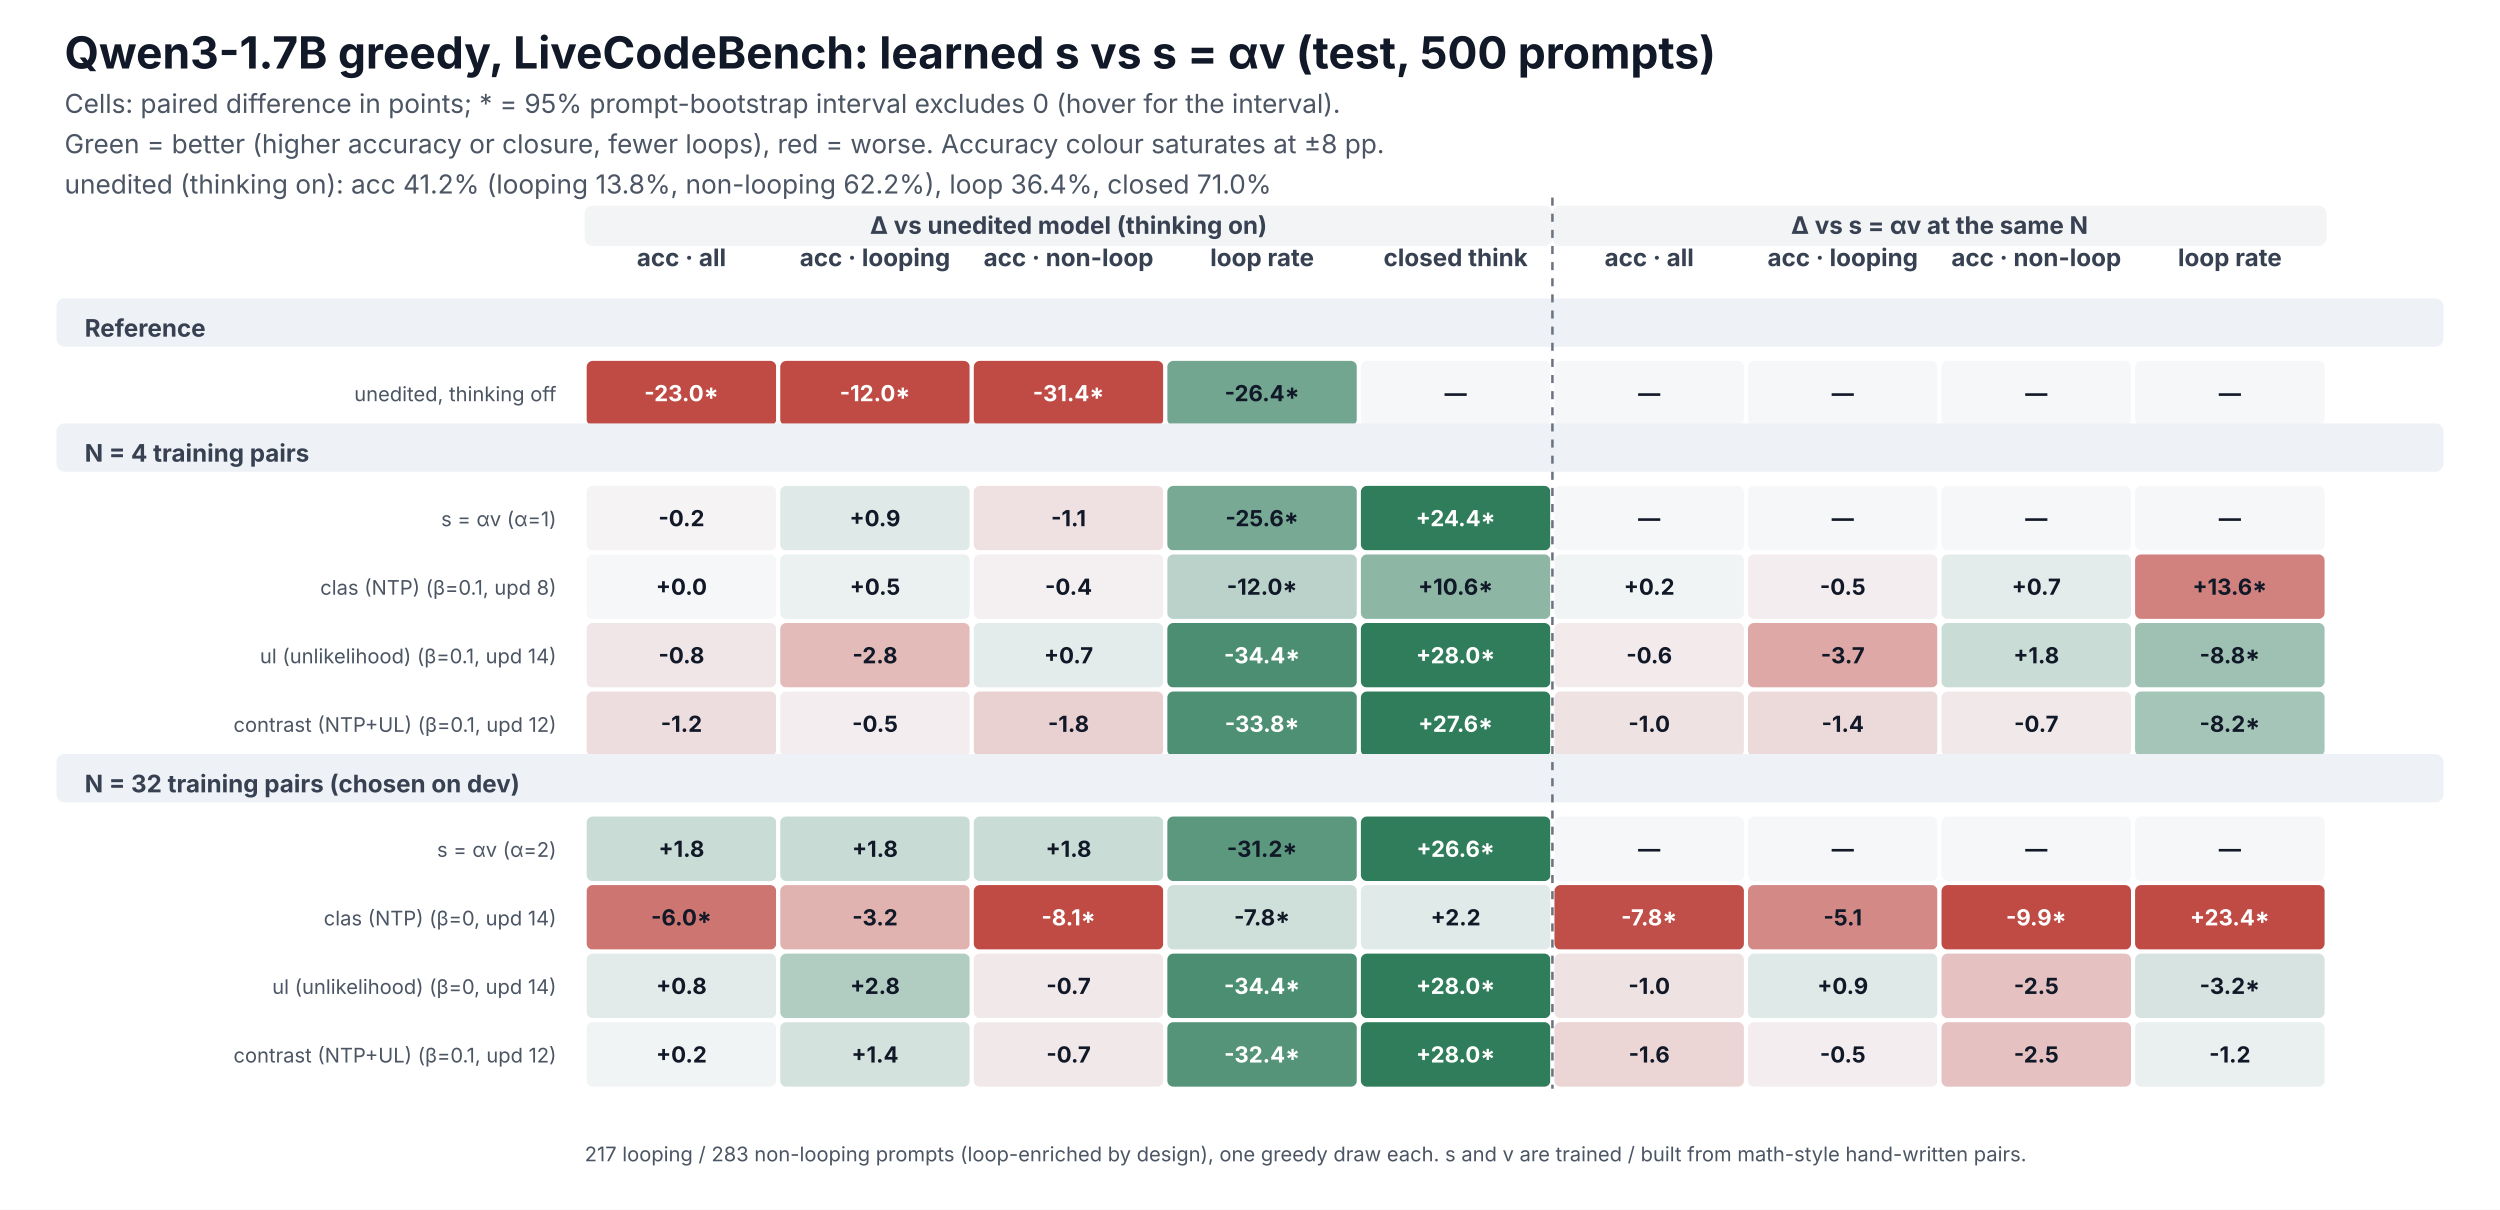
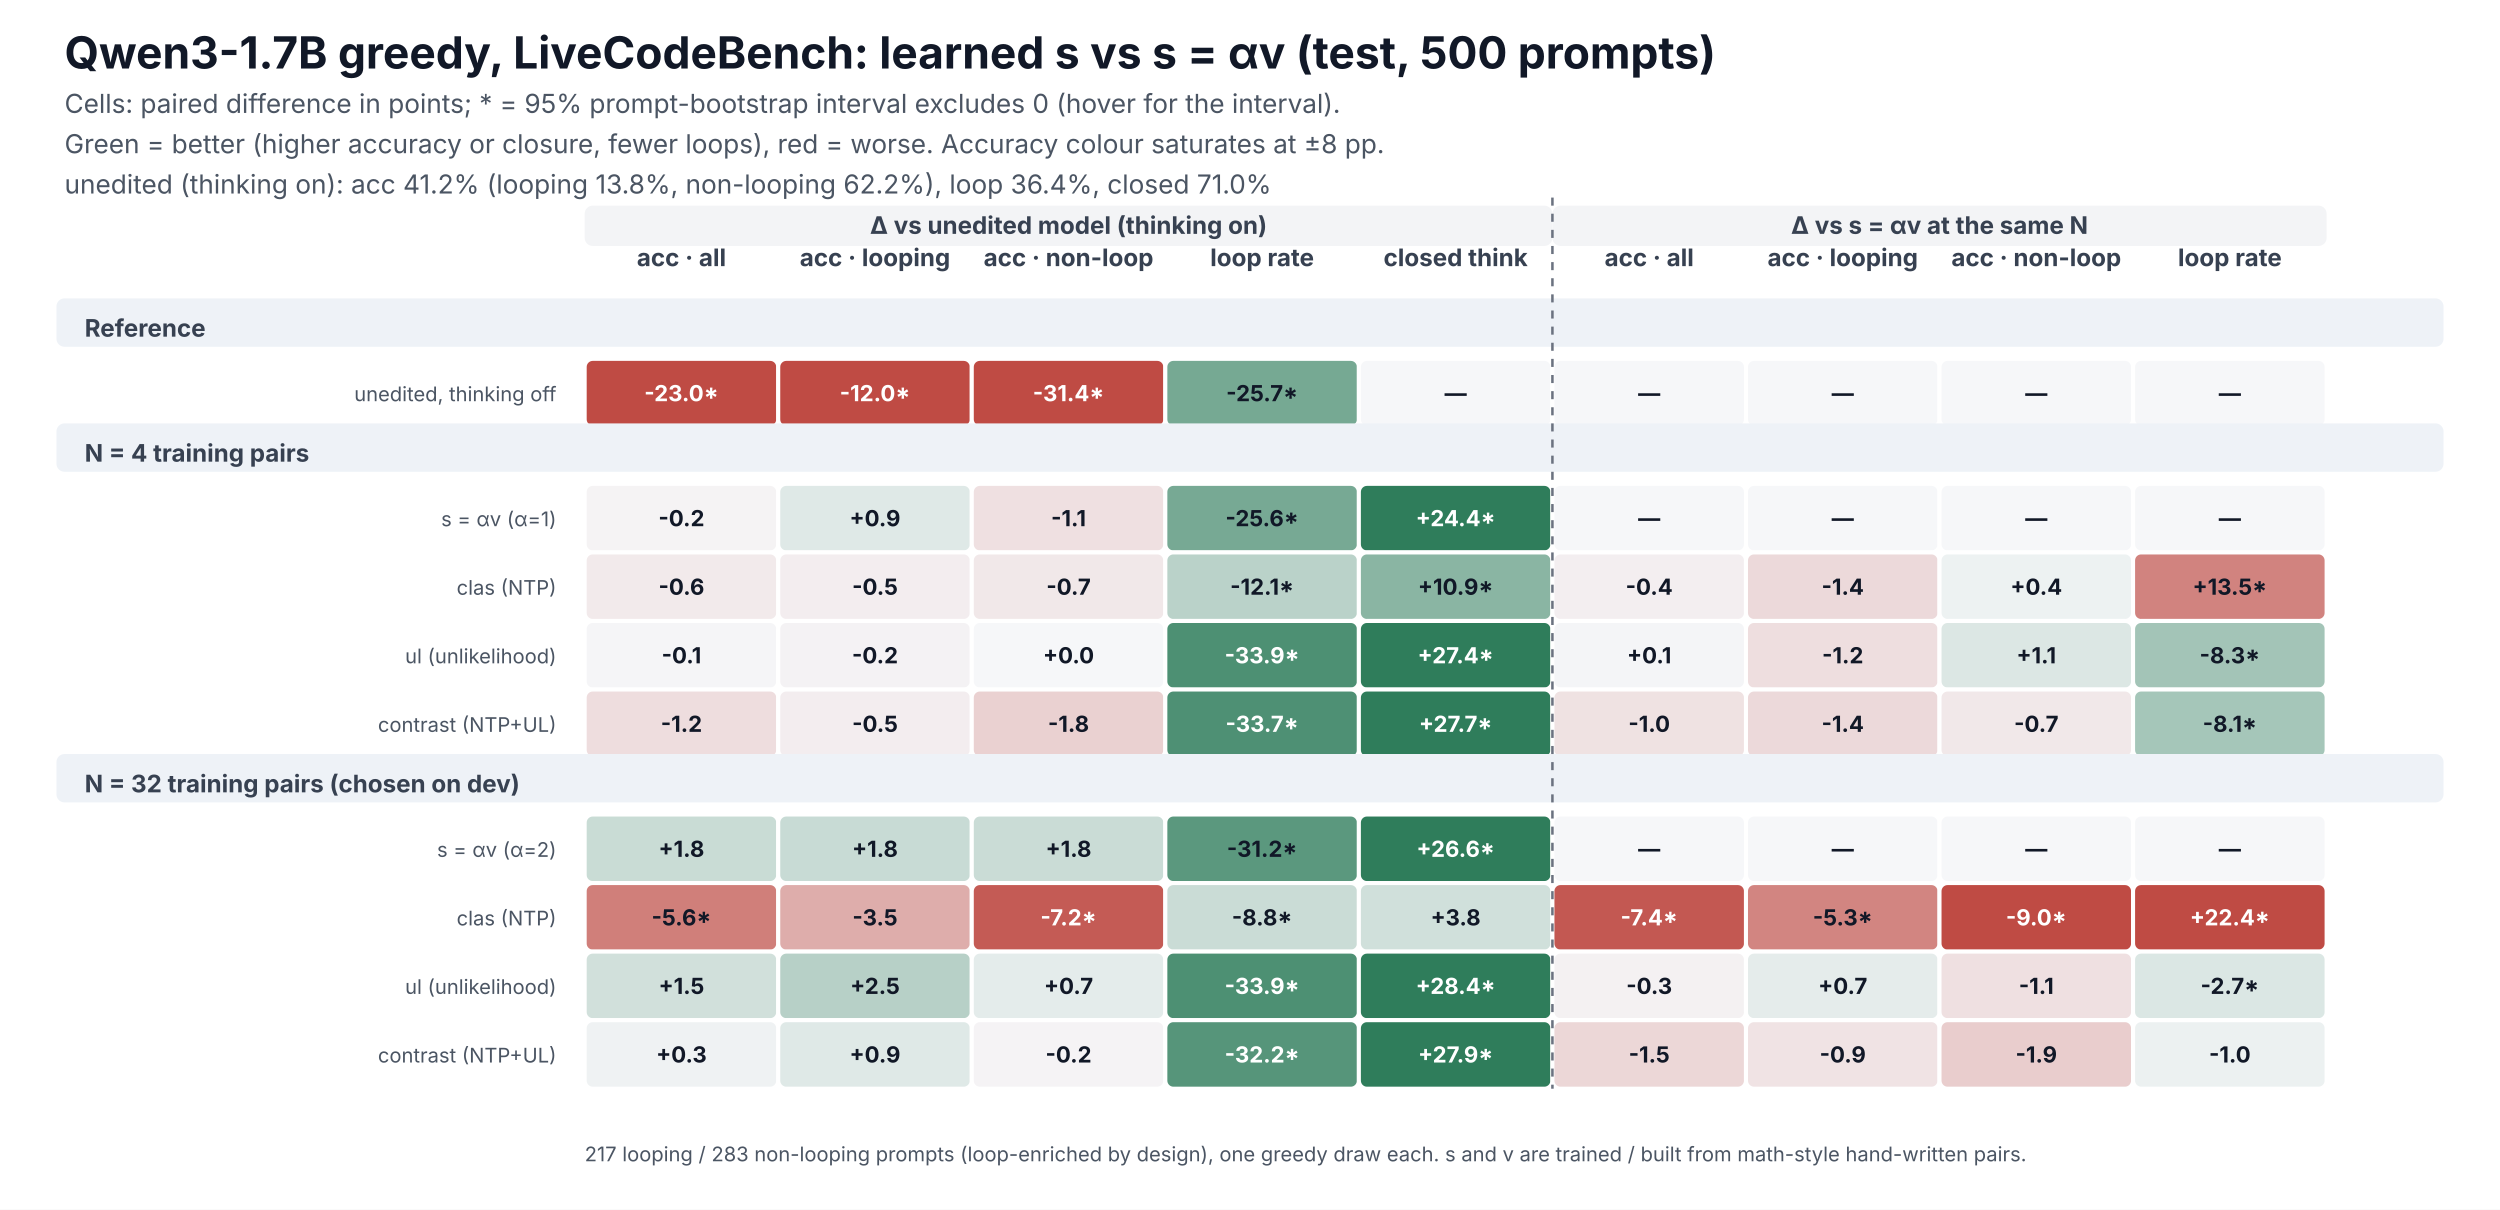
<svg xmlns="http://www.w3.org/2000/svg" width="1240" height="600" viewBox="0 0 1240 600" role="img">
  <style>
      text { font-family: Inter, ui-sans-serif, system-ui, -apple-system, BlinkMacSystemFont, "Segoe UI", sans-serif; fill: #111827; }
      .title { font-size: 22px; font-weight: 700; }
      .subtitle { font-size: 13px; fill: #4b5563; }
      .label { font-size: 12px; fill: #374151; }
      .small { font-size: 10px; fill: #4b5563; }
      .cell { stroke: #ffffff; stroke-width: 2; rx: 4; ry: 4; }
      .group-separator { stroke: #6b7280; stroke-width: 1.25; stroke-dasharray: 4 4; }
    </style>
  <rect width="100%" height="100%" fill="#ffffff" />
  <text x="32" y="34" class="title">Qwen3-1.7B greedy, LiveCodeBench: learned s vs s = αv (test, 500 prompts)</text>
  <text x="32" y="56" class="subtitle">Cells: paired difference in points; * = 95% prompt-bootstrap interval excludes 0 (hover for the interval).</text>
  <text x="32" y="76" class="subtitle">Green = better (higher accuracy or closure, fewer loops), red = worse. Accuracy colour saturates at ±8 pp.</text>
  <text x="32" y="96" class="subtitle">unedited (thinking on): acc 41.2% (looping 13.8%, non-looping 62.2%), loop 36.4%, closed 71.0%</text>
  <rect x="290" y="102" width="480" height="20" fill="#f3f4f6" rx="4" />
  <text x="530.0" y="116" class="label" font-weight="700" text-anchor="middle">Δ vs unedited model (thinking on)</text>
  <rect x="770" y="102" width="384" height="20" fill="#f3f4f6" rx="4" />
  <text x="962.0" y="116" class="label" font-weight="700" text-anchor="middle">Δ vs s = αv at the same N</text>
  <text x="338.0" y="132" class="label" font-weight="700" text-anchor="middle">acc · all</text>
  <text x="434.0" y="132" class="label" font-weight="700" text-anchor="middle">acc · looping</text>
  <text x="530.0" y="132" class="label" font-weight="700" text-anchor="middle">acc · non-loop</text>
  <text x="626.0" y="132" class="label" font-weight="700" text-anchor="middle">loop rate</text>
  <text x="722.0" y="132" class="label" font-weight="700" text-anchor="middle">closed think</text>
  <text x="818.0" y="132" class="label" font-weight="700" text-anchor="middle">acc · all</text>
  <text x="914.0" y="132" class="label" font-weight="700" text-anchor="middle">acc · looping</text>
  <text x="1010.0" y="132" class="label" font-weight="700" text-anchor="middle">acc · non-loop</text>
  <text x="1106.0" y="132" class="label" font-weight="700" text-anchor="middle">loop rate</text>
  <rect x="28" y="148" width="1184" height="24" fill="#eef2f7" rx="4" />
  <text x="42" y="167" class="label" font-weight="700">Reference</text>
  <text x="276" y="199.0" class="small" text-anchor="end">unedited, thinking off</text>
  <rect x="290" y="178" width="96" height="34" class="cell" fill="rgb(191,75,68)" />
  <text x="338.0" y="199.0" font-size="11" font-weight="650" text-anchor="middle" style="fill: #ffffff">-23.0*</text>
  <rect x="386" y="178" width="96" height="34" class="cell" fill="rgb(191,75,68)" />
  <text x="434.0" y="199.0" font-size="11" font-weight="650" text-anchor="middle" style="fill: #ffffff">-12.0*</text>
  <rect x="482" y="178" width="96" height="34" class="cell" fill="rgb(191,75,68)" />
  <text x="530.0" y="199.0" font-size="11" font-weight="650" text-anchor="middle" style="fill: #ffffff">-31.4*</text>
-   <rect x="578" y="178" width="96" height="34" class="cell" fill="rgb(115,166,145)" />
-   <text x="626.0" y="199.0" font-size="11" font-weight="650" text-anchor="middle" style="fill: #111827">-26.4*</text>
+   <rect x="578" y="178" width="96" height="34" class="cell" fill="rgb(118,169,147)" />
+   <text x="626.0" y="199.0" font-size="11" font-weight="650" text-anchor="middle" style="fill: #111827">-25.7*</text>
  <rect x="674" y="178" width="96" height="34" class="cell" fill="rgb(246,247,249)" />
  <text x="722.0" y="199.0" font-size="11" font-weight="650" text-anchor="middle" style="fill: #111827">—</text>
  <rect x="770" y="178" width="96" height="34" class="cell" fill="rgb(246,247,249)" />
  <text x="818.0" y="199.0" font-size="11" font-weight="650" text-anchor="middle" style="fill: #111827">—</text>
  <rect x="866" y="178" width="96" height="34" class="cell" fill="rgb(246,247,249)" />
  <text x="914.0" y="199.0" font-size="11" font-weight="650" text-anchor="middle" style="fill: #111827">—</text>
  <rect x="962" y="178" width="96" height="34" class="cell" fill="rgb(246,247,249)" />
  <text x="1010.0" y="199.0" font-size="11" font-weight="650" text-anchor="middle" style="fill: #111827">—</text>
  <rect x="1058" y="178" width="96" height="34" class="cell" fill="rgb(246,247,249)" />
  <text x="1106.0" y="199.0" font-size="11" font-weight="650" text-anchor="middle" style="fill: #111827">—</text>
  <rect x="28" y="210" width="1184" height="24" fill="#eef2f7" rx="4" />
  <text x="42" y="229" class="label" font-weight="700">N = 4 training pairs</text>
  <text x="276" y="261.0" class="small" text-anchor="end">s = αv  (α=1)</text>
  <rect x="290" y="240" width="96" height="34" class="cell" fill="rgb(245,243,244)" />
  <text x="338.0" y="261.0" font-size="11" font-weight="650" text-anchor="middle" style="fill: #111827">-0.2</text>
  <rect x="386" y="240" width="96" height="34" class="cell" fill="rgb(223,233,231)" />
  <text x="434.0" y="261.0" font-size="11" font-weight="650" text-anchor="middle" style="fill: #111827">+0.9</text>
  <rect x="482" y="240" width="96" height="34" class="cell" fill="rgb(239,224,225)" />
  <text x="530.0" y="261.0" font-size="11" font-weight="650" text-anchor="middle" style="fill: #111827">-1.1</text>
  <rect x="578" y="240" width="96" height="34" class="cell" fill="rgb(119,169,148)" />
  <text x="626.0" y="261.0" font-size="11" font-weight="650" text-anchor="middle" style="fill: #111827">-25.6*</text>
  <rect x="674" y="240" width="96" height="34" class="cell" fill="rgb(47,125,91)" />
  <text x="722.0" y="261.0" font-size="11" font-weight="650" text-anchor="middle" style="fill: #ffffff">+24.4*</text>
  <rect x="770" y="240" width="96" height="34" class="cell" fill="rgb(246,247,249)" />
  <text x="818.0" y="261.0" font-size="11" font-weight="650" text-anchor="middle" style="fill: #111827">—</text>
  <rect x="866" y="240" width="96" height="34" class="cell" fill="rgb(246,247,249)" />
  <text x="914.0" y="261.0" font-size="11" font-weight="650" text-anchor="middle" style="fill: #111827">—</text>
  <rect x="962" y="240" width="96" height="34" class="cell" fill="rgb(246,247,249)" />
  <text x="1010.0" y="261.0" font-size="11" font-weight="650" text-anchor="middle" style="fill: #111827">—</text>
  <rect x="1058" y="240" width="96" height="34" class="cell" fill="rgb(246,247,249)" />
  <text x="1106.0" y="261.0" font-size="11" font-weight="650" text-anchor="middle" style="fill: #111827">—</text>
-   <text x="276" y="295.0" class="small" text-anchor="end">clas (NTP)  (β=0.1, upd 8)</text>
-   <rect x="290" y="274" width="96" height="34" class="cell" fill="rgb(246,247,249)" />
-   <text x="338.0" y="295.0" font-size="11" font-weight="650" text-anchor="middle" style="fill: #111827">+0.0</text>
-   <rect x="386" y="274" width="96" height="34" class="cell" fill="rgb(235,240,240)" />
-   <text x="434.0" y="295.0" font-size="11" font-weight="650" text-anchor="middle" style="fill: #111827">+0.5</text>
-   <rect x="482" y="274" width="96" height="34" class="cell" fill="rgb(244,239,241)" />
-   <text x="530.0" y="295.0" font-size="11" font-weight="650" text-anchor="middle" style="fill: #111827">-0.4</text>
-   <rect x="578" y="274" width="96" height="34" class="cell" fill="rgb(186,210,202)" />
-   <text x="626.0" y="295.0" font-size="11" font-weight="650" text-anchor="middle" style="fill: #111827">-12.0*</text>
-   <rect x="674" y="274" width="96" height="34" class="cell" fill="rgb(141,182,165)" />
-   <text x="722.0" y="295.0" font-size="11" font-weight="650" text-anchor="middle" style="fill: #111827">+10.6*</text>
-   <rect x="770" y="274" width="96" height="34" class="cell" fill="rgb(241,244,245)" />
-   <text x="818.0" y="295.0" font-size="11" font-weight="650" text-anchor="middle" style="fill: #111827">+0.2</text>
-   <rect x="866" y="274" width="96" height="34" class="cell" fill="rgb(243,237,239)" />
-   <text x="914.0" y="295.0" font-size="11" font-weight="650" text-anchor="middle" style="fill: #111827">-0.5</text>
-   <rect x="962" y="274" width="96" height="34" class="cell" fill="rgb(228,236,235)" />
-   <text x="1010.0" y="295.0" font-size="11" font-weight="650" text-anchor="middle" style="fill: #111827">+0.7</text>
-   <rect x="1058" y="274" width="96" height="34" class="cell" fill="rgb(209,130,126)" />
-   <text x="1106.0" y="295.0" font-size="11" font-weight="650" text-anchor="middle" style="fill: #111827">+13.6*</text>
-   <text x="276" y="329.0" class="small" text-anchor="end">ul (unlikelihood)  (β=0.1, upd 14)</text>
-   <rect x="290" y="308" width="96" height="34" class="cell" fill="rgb(240,230,231)" />
-   <text x="338.0" y="329.0" font-size="11" font-weight="650" text-anchor="middle" style="fill: #111827">-0.8</text>
-   <rect x="386" y="308" width="96" height="34" class="cell" fill="rgb(227,188,186)" />
-   <text x="434.0" y="329.0" font-size="11" font-weight="650" text-anchor="middle" style="fill: #111827">-2.8</text>
-   <rect x="482" y="308" width="96" height="34" class="cell" fill="rgb(228,236,235)" />
-   <text x="530.0" y="329.0" font-size="11" font-weight="650" text-anchor="middle" style="fill: #111827">+0.7</text>
-   <rect x="578" y="308" width="96" height="34" class="cell" fill="rgb(75,142,113)" />
-   <text x="626.0" y="329.0" font-size="11" font-weight="650" text-anchor="middle" style="fill: #ffffff">-34.4*</text>
+   <text x="276" y="295.0" class="small" text-anchor="end">clas (NTP)</text>
+   <rect x="290" y="274" width="96" height="34" class="cell" fill="rgb(242,234,235)" />
+   <text x="338.0" y="295.0" font-size="11" font-weight="650" text-anchor="middle" style="fill: #111827">-0.6</text>
+   <rect x="386" y="274" width="96" height="34" class="cell" fill="rgb(243,237,239)" />
+   <text x="434.0" y="295.0" font-size="11" font-weight="650" text-anchor="middle" style="fill: #111827">-0.5</text>
+   <rect x="482" y="274" width="96" height="34" class="cell" fill="rgb(241,232,233)" />
+   <text x="530.0" y="295.0" font-size="11" font-weight="650" text-anchor="middle" style="fill: #111827">-0.7</text>
+   <rect x="578" y="274" width="96" height="34" class="cell" fill="rgb(186,210,201)" />
+   <text x="626.0" y="295.0" font-size="11" font-weight="650" text-anchor="middle" style="fill: #111827">-12.1*</text>
+   <rect x="674" y="274" width="96" height="34" class="cell" fill="rgb(138,181,163)" />
+   <text x="722.0" y="295.0" font-size="11" font-weight="650" text-anchor="middle" style="fill: #111827">+10.9*</text>
+   <rect x="770" y="274" width="96" height="34" class="cell" fill="rgb(243,238,240)" />
+   <text x="818.0" y="295.0" font-size="11" font-weight="650" text-anchor="middle" style="fill: #111827">-0.4</text>
+   <rect x="866" y="274" width="96" height="34" class="cell" fill="rgb(236,217,218)" />
+   <text x="914.0" y="295.0" font-size="11" font-weight="650" text-anchor="middle" style="fill: #111827">-1.4</text>
+   <rect x="962" y="274" width="96" height="34" class="cell" fill="rgb(237,242,242)" />
+   <text x="1010.0" y="295.0" font-size="11" font-weight="650" text-anchor="middle" style="fill: #111827">+0.4</text>
+   <rect x="1058" y="274" width="96" height="34" class="cell" fill="rgb(209,131,127)" />
+   <text x="1106.0" y="295.0" font-size="11" font-weight="650" text-anchor="middle" style="fill: #111827">+13.5*</text>
+   <text x="276" y="329.0" class="small" text-anchor="end">ul (unlikelihood)</text>
+   <rect x="290" y="308" width="96" height="34" class="cell" fill="rgb(245,245,247)" />
+   <text x="338.0" y="329.0" font-size="11" font-weight="650" text-anchor="middle" style="fill: #111827">-0.1</text>
+   <rect x="386" y="308" width="96" height="34" class="cell" fill="rgb(244,242,244)" />
+   <text x="434.0" y="329.0" font-size="11" font-weight="650" text-anchor="middle" style="fill: #111827">-0.2</text>
+   <rect x="482" y="308" width="96" height="34" class="cell" fill="rgb(246,247,249)" />
+   <text x="530.0" y="329.0" font-size="11" font-weight="650" text-anchor="middle" style="fill: #111827">+0.0</text>
+   <rect x="578" y="308" width="96" height="34" class="cell" fill="rgb(77,144,115)" />
+   <text x="626.0" y="329.0" font-size="11" font-weight="650" text-anchor="middle" style="fill: #ffffff">-33.9*</text>
  <rect x="674" y="308" width="96" height="34" class="cell" fill="rgb(47,125,91)" />
-   <text x="722.0" y="329.0" font-size="11" font-weight="650" text-anchor="middle" style="fill: #ffffff">+28.0*</text>
-   <rect x="770" y="308" width="96" height="34" class="cell" fill="rgb(242,234,235)" />
-   <text x="818.0" y="329.0" font-size="11" font-weight="650" text-anchor="middle" style="fill: #111827">-0.6</text>
-   <rect x="866" y="308" width="96" height="34" class="cell" fill="rgb(221,168,166)" />
-   <text x="914.0" y="329.0" font-size="11" font-weight="650" text-anchor="middle" style="fill: #111827">-3.7</text>
-   <rect x="962" y="308" width="96" height="34" class="cell" fill="rgb(202,220,214)" />
-   <text x="1010.0" y="329.0" font-size="11" font-weight="650" text-anchor="middle" style="fill: #111827">+1.8</text>
-   <rect x="1058" y="308" width="96" height="34" class="cell" fill="rgb(158,193,179)" />
-   <text x="1106.0" y="329.0" font-size="11" font-weight="650" text-anchor="middle" style="fill: #111827">-8.8*</text>
-   <text x="276" y="363.0" class="small" text-anchor="end">contrast (NTP+UL)  (β=0.1, upd 12)</text>
+   <text x="722.0" y="329.0" font-size="11" font-weight="650" text-anchor="middle" style="fill: #ffffff">+27.4*</text>
+   <rect x="770" y="308" width="96" height="34" class="cell" fill="rgb(244,245,247)" />
+   <text x="818.0" y="329.0" font-size="11" font-weight="650" text-anchor="middle" style="fill: #111827">+0.1</text>
+   <rect x="866" y="308" width="96" height="34" class="cell" fill="rgb(238,222,223)" />
+   <text x="914.0" y="329.0" font-size="11" font-weight="650" text-anchor="middle" style="fill: #111827">-1.2</text>
+   <rect x="962" y="308" width="96" height="34" class="cell" fill="rgb(220,231,228)" />
+   <text x="1010.0" y="329.0" font-size="11" font-weight="650" text-anchor="middle" style="fill: #111827">+1.1</text>
+   <rect x="1058" y="308" width="96" height="34" class="cell" fill="rgb(163,196,183)" />
+   <text x="1106.0" y="329.0" font-size="11" font-weight="650" text-anchor="middle" style="fill: #111827">-8.3*</text>
+   <text x="276" y="363.0" class="small" text-anchor="end">contrast (NTP+UL)</text>
  <rect x="290" y="342" width="96" height="34" class="cell" fill="rgb(238,221,222)" />
  <text x="338.0" y="363.0" font-size="11" font-weight="650" text-anchor="middle" style="fill: #111827">-1.2</text>
  <rect x="386" y="342" width="96" height="34" class="cell" fill="rgb(243,237,239)" />
  <text x="434.0" y="363.0" font-size="11" font-weight="650" text-anchor="middle" style="fill: #111827">-0.5</text>
  <rect x="482" y="342" width="96" height="34" class="cell" fill="rgb(234,209,209)" />
  <text x="530.0" y="363.0" font-size="11" font-weight="650" text-anchor="middle" style="fill: #111827">-1.8</text>
-   <rect x="578" y="342" width="96" height="34" class="cell" fill="rgb(78,144,115)" />
-   <text x="626.0" y="363.0" font-size="11" font-weight="650" text-anchor="middle" style="fill: #ffffff">-33.8*</text>
+   <rect x="578" y="342" width="96" height="34" class="cell" fill="rgb(78,144,116)" />
+   <text x="626.0" y="363.0" font-size="11" font-weight="650" text-anchor="middle" style="fill: #ffffff">-33.7*</text>
  <rect x="674" y="342" width="96" height="34" class="cell" fill="rgb(47,125,91)" />
-   <text x="722.0" y="363.0" font-size="11" font-weight="650" text-anchor="middle" style="fill: #ffffff">+27.6*</text>
+   <text x="722.0" y="363.0" font-size="11" font-weight="650" text-anchor="middle" style="fill: #ffffff">+27.7*</text>
  <rect x="770" y="342" width="96" height="34" class="cell" fill="rgb(239,226,226)" />
  <text x="818.0" y="363.0" font-size="11" font-weight="650" text-anchor="middle" style="fill: #111827">-1.0</text>
  <rect x="866" y="342" width="96" height="34" class="cell" fill="rgb(236,217,218)" />
  <text x="914.0" y="363.0" font-size="11" font-weight="650" text-anchor="middle" style="fill: #111827">-1.4</text>
  <rect x="962" y="342" width="96" height="34" class="cell" fill="rgb(241,232,233)" />
  <text x="1010.0" y="363.0" font-size="11" font-weight="650" text-anchor="middle" style="fill: #111827">-0.7</text>
-   <rect x="1058" y="342" width="96" height="34" class="cell" fill="rgb(164,197,184)" />
-   <text x="1106.0" y="363.0" font-size="11" font-weight="650" text-anchor="middle" style="fill: #111827">-8.2*</text>
+   <rect x="1058" y="342" width="96" height="34" class="cell" fill="rgb(165,198,185)" />
+   <text x="1106.0" y="363.0" font-size="11" font-weight="650" text-anchor="middle" style="fill: #111827">-8.1*</text>
  <rect x="28" y="374" width="1184" height="24" fill="#eef2f7" rx="4" />
  <text x="42" y="393" class="label" font-weight="700">N = 32 training pairs (chosen on dev)</text>
  <text x="276" y="425.0" class="small" text-anchor="end">s = αv  (α=2)</text>
  <rect x="290" y="404" width="96" height="34" class="cell" fill="rgb(201,220,213)" />
  <text x="338.0" y="425.0" font-size="11" font-weight="650" text-anchor="middle" style="fill: #111827">+1.8</text>
  <rect x="386" y="404" width="96" height="34" class="cell" fill="rgb(200,219,213)" />
  <text x="434.0" y="425.0" font-size="11" font-weight="650" text-anchor="middle" style="fill: #111827">+1.8</text>
  <rect x="482" y="404" width="96" height="34" class="cell" fill="rgb(202,220,214)" />
  <text x="530.0" y="425.0" font-size="11" font-weight="650" text-anchor="middle" style="fill: #111827">+1.8</text>
  <rect x="578" y="404" width="96" height="34" class="cell" fill="rgb(91,152,126)" />
  <text x="626.0" y="425.0" font-size="11" font-weight="650" text-anchor="middle" style="fill: #111827">-31.2*</text>
  <rect x="674" y="404" width="96" height="34" class="cell" fill="rgb(47,125,91)" />
  <text x="722.0" y="425.0" font-size="11" font-weight="650" text-anchor="middle" style="fill: #ffffff">+26.6*</text>
  <rect x="770" y="404" width="96" height="34" class="cell" fill="rgb(246,247,249)" />
  <text x="818.0" y="425.0" font-size="11" font-weight="650" text-anchor="middle" style="fill: #111827">—</text>
  <rect x="866" y="404" width="96" height="34" class="cell" fill="rgb(246,247,249)" />
  <text x="914.0" y="425.0" font-size="11" font-weight="650" text-anchor="middle" style="fill: #111827">—</text>
  <rect x="962" y="404" width="96" height="34" class="cell" fill="rgb(246,247,249)" />
  <text x="1010.0" y="425.0" font-size="11" font-weight="650" text-anchor="middle" style="fill: #111827">—</text>
  <rect x="1058" y="404" width="96" height="34" class="cell" fill="rgb(246,247,249)" />
  <text x="1106.0" y="425.0" font-size="11" font-weight="650" text-anchor="middle" style="fill: #111827">—</text>
-   <text x="276" y="459.0" class="small" text-anchor="end">clas (NTP)  (β=0, upd 14)</text>
-   <rect x="290" y="438" width="96" height="34" class="cell" fill="rgb(205,118,113)" />
-   <text x="338.0" y="459.0" font-size="11" font-weight="650" text-anchor="middle" style="fill: #111827">-6.0*</text>
-   <rect x="386" y="438" width="96" height="34" class="cell" fill="rgb(224,178,176)" />
-   <text x="434.0" y="459.0" font-size="11" font-weight="650" text-anchor="middle" style="fill: #111827">-3.2</text>
-   <rect x="482" y="438" width="96" height="34" class="cell" fill="rgb(191,75,68)" />
-   <text x="530.0" y="459.0" font-size="11" font-weight="650" text-anchor="middle" style="fill: #ffffff">-8.1*</text>
-   <rect x="578" y="438" width="96" height="34" class="cell" fill="rgb(207,223,218)" />
-   <text x="626.0" y="459.0" font-size="11" font-weight="650" text-anchor="middle" style="fill: #111827">-7.8*</text>
-   <rect x="674" y="438" width="96" height="34" class="cell" fill="rgb(224,234,232)" />
-   <text x="722.0" y="459.0" font-size="11" font-weight="650" text-anchor="middle" style="fill: #111827">+2.2</text>
-   <rect x="770" y="438" width="96" height="34" class="cell" fill="rgb(192,79,73)" />
-   <text x="818.0" y="459.0" font-size="11" font-weight="650" text-anchor="middle" style="fill: #ffffff">-7.8*</text>
-   <rect x="866" y="438" width="96" height="34" class="cell" fill="rgb(211,138,134)" />
-   <text x="914.0" y="459.0" font-size="11" font-weight="650" text-anchor="middle" style="fill: #111827">-5.1</text>
+   <text x="276" y="459.0" class="small" text-anchor="end">clas (NTP)</text>
+   <rect x="290" y="438" width="96" height="34" class="cell" fill="rgb(208,127,122)" />
+   <text x="338.0" y="459.0" font-size="11" font-weight="650" text-anchor="middle" style="fill: #111827">-5.6*</text>
+   <rect x="386" y="438" width="96" height="34" class="cell" fill="rgb(222,173,171)" />
+   <text x="434.0" y="459.0" font-size="11" font-weight="650" text-anchor="middle" style="fill: #111827">-3.5</text>
+   <rect x="482" y="438" width="96" height="34" class="cell" fill="rgb(196,91,85)" />
+   <text x="530.0" y="459.0" font-size="11" font-weight="650" text-anchor="middle" style="fill: #ffffff">-7.2*</text>
+   <rect x="578" y="438" width="96" height="34" class="cell" fill="rgb(202,220,214)" />
+   <text x="626.0" y="459.0" font-size="11" font-weight="650" text-anchor="middle" style="fill: #111827">-8.8*</text>
+   <rect x="674" y="438" width="96" height="34" class="cell" fill="rgb(208,224,219)" />
+   <text x="722.0" y="459.0" font-size="11" font-weight="650" text-anchor="middle" style="fill: #111827">+3.8</text>
+   <rect x="770" y="438" width="96" height="34" class="cell" fill="rgb(195,88,82)" />
+   <text x="818.0" y="459.0" font-size="11" font-weight="650" text-anchor="middle" style="fill: #ffffff">-7.4*</text>
+   <rect x="866" y="438" width="96" height="34" class="cell" fill="rgb(210,133,129)" />
+   <text x="914.0" y="459.0" font-size="11" font-weight="650" text-anchor="middle" style="fill: #111827">-5.3*</text>
  <rect x="962" y="438" width="96" height="34" class="cell" fill="rgb(191,75,68)" />
-   <text x="1010.0" y="459.0" font-size="11" font-weight="650" text-anchor="middle" style="fill: #ffffff">-9.9*</text>
+   <text x="1010.0" y="459.0" font-size="11" font-weight="650" text-anchor="middle" style="fill: #ffffff">-9.0*</text>
  <rect x="1058" y="438" width="96" height="34" class="cell" fill="rgb(191,75,68)" />
-   <text x="1106.0" y="459.0" font-size="11" font-weight="650" text-anchor="middle" style="fill: #ffffff">+23.4*</text>
-   <text x="276" y="493.0" class="small" text-anchor="end">ul (unlikelihood)  (β=0, upd 14)</text>
-   <rect x="290" y="472" width="96" height="34" class="cell" fill="rgb(226,235,233)" />
-   <text x="338.0" y="493.0" font-size="11" font-weight="650" text-anchor="middle" style="fill: #111827">+0.8</text>
-   <rect x="386" y="472" width="96" height="34" class="cell" fill="rgb(177,205,194)" />
-   <text x="434.0" y="493.0" font-size="11" font-weight="650" text-anchor="middle" style="fill: #111827">+2.8</text>
-   <rect x="482" y="472" width="96" height="34" class="cell" fill="rgb(241,232,233)" />
-   <text x="530.0" y="493.0" font-size="11" font-weight="650" text-anchor="middle" style="fill: #111827">-0.7</text>
-   <rect x="578" y="472" width="96" height="34" class="cell" fill="rgb(75,142,113)" />
-   <text x="626.0" y="493.0" font-size="11" font-weight="650" text-anchor="middle" style="fill: #ffffff">-34.4*</text>
+   <text x="1106.0" y="459.0" font-size="11" font-weight="650" text-anchor="middle" style="fill: #ffffff">+22.4*</text>
+   <text x="276" y="493.0" class="small" text-anchor="end">ul (unlikelihood)</text>
+   <rect x="290" y="472" width="96" height="34" class="cell" fill="rgb(209,224,219)" />
+   <text x="338.0" y="493.0" font-size="11" font-weight="650" text-anchor="middle" style="fill: #111827">+1.5</text>
+   <rect x="386" y="472" width="96" height="34" class="cell" fill="rgb(183,208,199)" />
+   <text x="434.0" y="493.0" font-size="11" font-weight="650" text-anchor="middle" style="fill: #111827">+2.5</text>
+   <rect x="482" y="472" width="96" height="34" class="cell" fill="rgb(228,236,235)" />
+   <text x="530.0" y="493.0" font-size="11" font-weight="650" text-anchor="middle" style="fill: #111827">+0.7</text>
+   <rect x="578" y="472" width="96" height="34" class="cell" fill="rgb(77,144,115)" />
+   <text x="626.0" y="493.0" font-size="11" font-weight="650" text-anchor="middle" style="fill: #ffffff">-33.9*</text>
  <rect x="674" y="472" width="96" height="34" class="cell" fill="rgb(47,125,91)" />
-   <text x="722.0" y="493.0" font-size="11" font-weight="650" text-anchor="middle" style="fill: #ffffff">+28.0*</text>
-   <rect x="770" y="472" width="96" height="34" class="cell" fill="rgb(239,226,226)" />
-   <text x="818.0" y="493.0" font-size="11" font-weight="650" text-anchor="middle" style="fill: #111827">-1.0</text>
-   <rect x="866" y="472" width="96" height="34" class="cell" fill="rgb(223,233,231)" />
-   <text x="914.0" y="493.0" font-size="11" font-weight="650" text-anchor="middle" style="fill: #111827">+0.9</text>
-   <rect x="962" y="472" width="96" height="34" class="cell" fill="rgb(229,194,193)" />
-   <text x="1010.0" y="493.0" font-size="11" font-weight="650" text-anchor="middle" style="fill: #111827">-2.5</text>
-   <rect x="1058" y="472" width="96" height="34" class="cell" fill="rgb(214,227,224)" />
-   <text x="1106.0" y="493.0" font-size="11" font-weight="650" text-anchor="middle" style="fill: #111827">-3.2*</text>
-   <text x="276" y="527.0" class="small" text-anchor="end">contrast (NTP+UL)  (β=0.1, upd 12)</text>
-   <rect x="290" y="506" width="96" height="34" class="cell" fill="rgb(241,244,245)" />
-   <text x="338.0" y="527.0" font-size="11" font-weight="650" text-anchor="middle" style="fill: #111827">+0.2</text>
-   <rect x="386" y="506" width="96" height="34" class="cell" fill="rgb(212,226,222)" />
-   <text x="434.0" y="527.0" font-size="11" font-weight="650" text-anchor="middle" style="fill: #111827">+1.4</text>
-   <rect x="482" y="506" width="96" height="34" class="cell" fill="rgb(241,232,233)" />
-   <text x="530.0" y="527.0" font-size="11" font-weight="650" text-anchor="middle" style="fill: #111827">-0.7</text>
-   <rect x="578" y="506" width="96" height="34" class="cell" fill="rgb(85,148,121)" />
-   <text x="626.0" y="527.0" font-size="11" font-weight="650" text-anchor="middle" style="fill: #ffffff">-32.4*</text>
+   <text x="722.0" y="493.0" font-size="11" font-weight="650" text-anchor="middle" style="fill: #ffffff">+28.4*</text>
+   <rect x="770" y="472" width="96" height="34" class="cell" fill="rgb(244,241,242)" />
+   <text x="818.0" y="493.0" font-size="11" font-weight="650" text-anchor="middle" style="fill: #111827">-0.3</text>
+   <rect x="866" y="472" width="96" height="34" class="cell" fill="rgb(229,236,235)" />
+   <text x="914.0" y="493.0" font-size="11" font-weight="650" text-anchor="middle" style="fill: #111827">+0.7</text>
+   <rect x="962" y="472" width="96" height="34" class="cell" fill="rgb(239,224,225)" />
+   <text x="1010.0" y="493.0" font-size="11" font-weight="650" text-anchor="middle" style="fill: #111827">-1.1</text>
+   <rect x="1058" y="472" width="96" height="34" class="cell" fill="rgb(219,231,228)" />
+   <text x="1106.0" y="493.0" font-size="11" font-weight="650" text-anchor="middle" style="fill: #111827">-2.7*</text>
+   <text x="276" y="527.0" class="small" text-anchor="end">contrast (NTP+UL)</text>
+   <rect x="290" y="506" width="96" height="34" class="cell" fill="rgb(239,242,243)" />
+   <text x="338.0" y="527.0" font-size="11" font-weight="650" text-anchor="middle" style="fill: #111827">+0.3</text>
+   <rect x="386" y="506" width="96" height="34" class="cell" fill="rgb(223,233,231)" />
+   <text x="434.0" y="527.0" font-size="11" font-weight="650" text-anchor="middle" style="fill: #111827">+0.9</text>
+   <rect x="482" y="506" width="96" height="34" class="cell" fill="rgb(245,243,245)" />
+   <text x="530.0" y="527.0" font-size="11" font-weight="650" text-anchor="middle" style="fill: #111827">-0.2</text>
+   <rect x="578" y="506" width="96" height="34" class="cell" fill="rgb(86,149,122)" />
+   <text x="626.0" y="527.0" font-size="11" font-weight="650" text-anchor="middle" style="fill: #ffffff">-32.2*</text>
  <rect x="674" y="506" width="96" height="34" class="cell" fill="rgb(47,125,91)" />
-   <text x="722.0" y="527.0" font-size="11" font-weight="650" text-anchor="middle" style="fill: #ffffff">+28.0*</text>
-   <rect x="770" y="506" width="96" height="34" class="cell" fill="rgb(235,213,213)" />
-   <text x="818.0" y="527.0" font-size="11" font-weight="650" text-anchor="middle" style="fill: #111827">-1.6</text>
-   <rect x="866" y="506" width="96" height="34" class="cell" fill="rgb(243,237,239)" />
-   <text x="914.0" y="527.0" font-size="11" font-weight="650" text-anchor="middle" style="fill: #111827">-0.5</text>
-   <rect x="962" y="506" width="96" height="34" class="cell" fill="rgb(229,194,193)" />
-   <text x="1010.0" y="527.0" font-size="11" font-weight="650" text-anchor="middle" style="fill: #111827">-2.5</text>
-   <rect x="1058" y="506" width="96" height="34" class="cell" fill="rgb(234,240,240)" />
-   <text x="1106.0" y="527.0" font-size="11" font-weight="650" text-anchor="middle" style="fill: #111827">-1.2</text>
+   <text x="722.0" y="527.0" font-size="11" font-weight="650" text-anchor="middle" style="fill: #ffffff">+27.9*</text>
+   <rect x="770" y="506" width="96" height="34" class="cell" fill="rgb(236,215,215)" />
+   <text x="818.0" y="527.0" font-size="11" font-weight="650" text-anchor="middle" style="fill: #111827">-1.5</text>
+   <rect x="866" y="506" width="96" height="34" class="cell" fill="rgb(240,227,228)" />
+   <text x="914.0" y="527.0" font-size="11" font-weight="650" text-anchor="middle" style="fill: #111827">-0.9</text>
+   <rect x="962" y="506" width="96" height="34" class="cell" fill="rgb(233,205,205)" />
+   <text x="1010.0" y="527.0" font-size="11" font-weight="650" text-anchor="middle" style="fill: #111827">-1.9</text>
+   <rect x="1058" y="506" width="96" height="34" class="cell" fill="rgb(236,241,241)" />
+   <text x="1106.0" y="527.0" font-size="11" font-weight="650" text-anchor="middle" style="fill: #111827">-1.0</text>
  <line x1="770.0" y1="98" x2="770.0" y2="540" class="group-separator" />
  <text x="290" y="576" class="small">217 looping / 283 non-looping prompts (loop-enriched by design), one greedy draw each. s and v are trained / built from math-style hand-written pairs.</text>
</svg>
